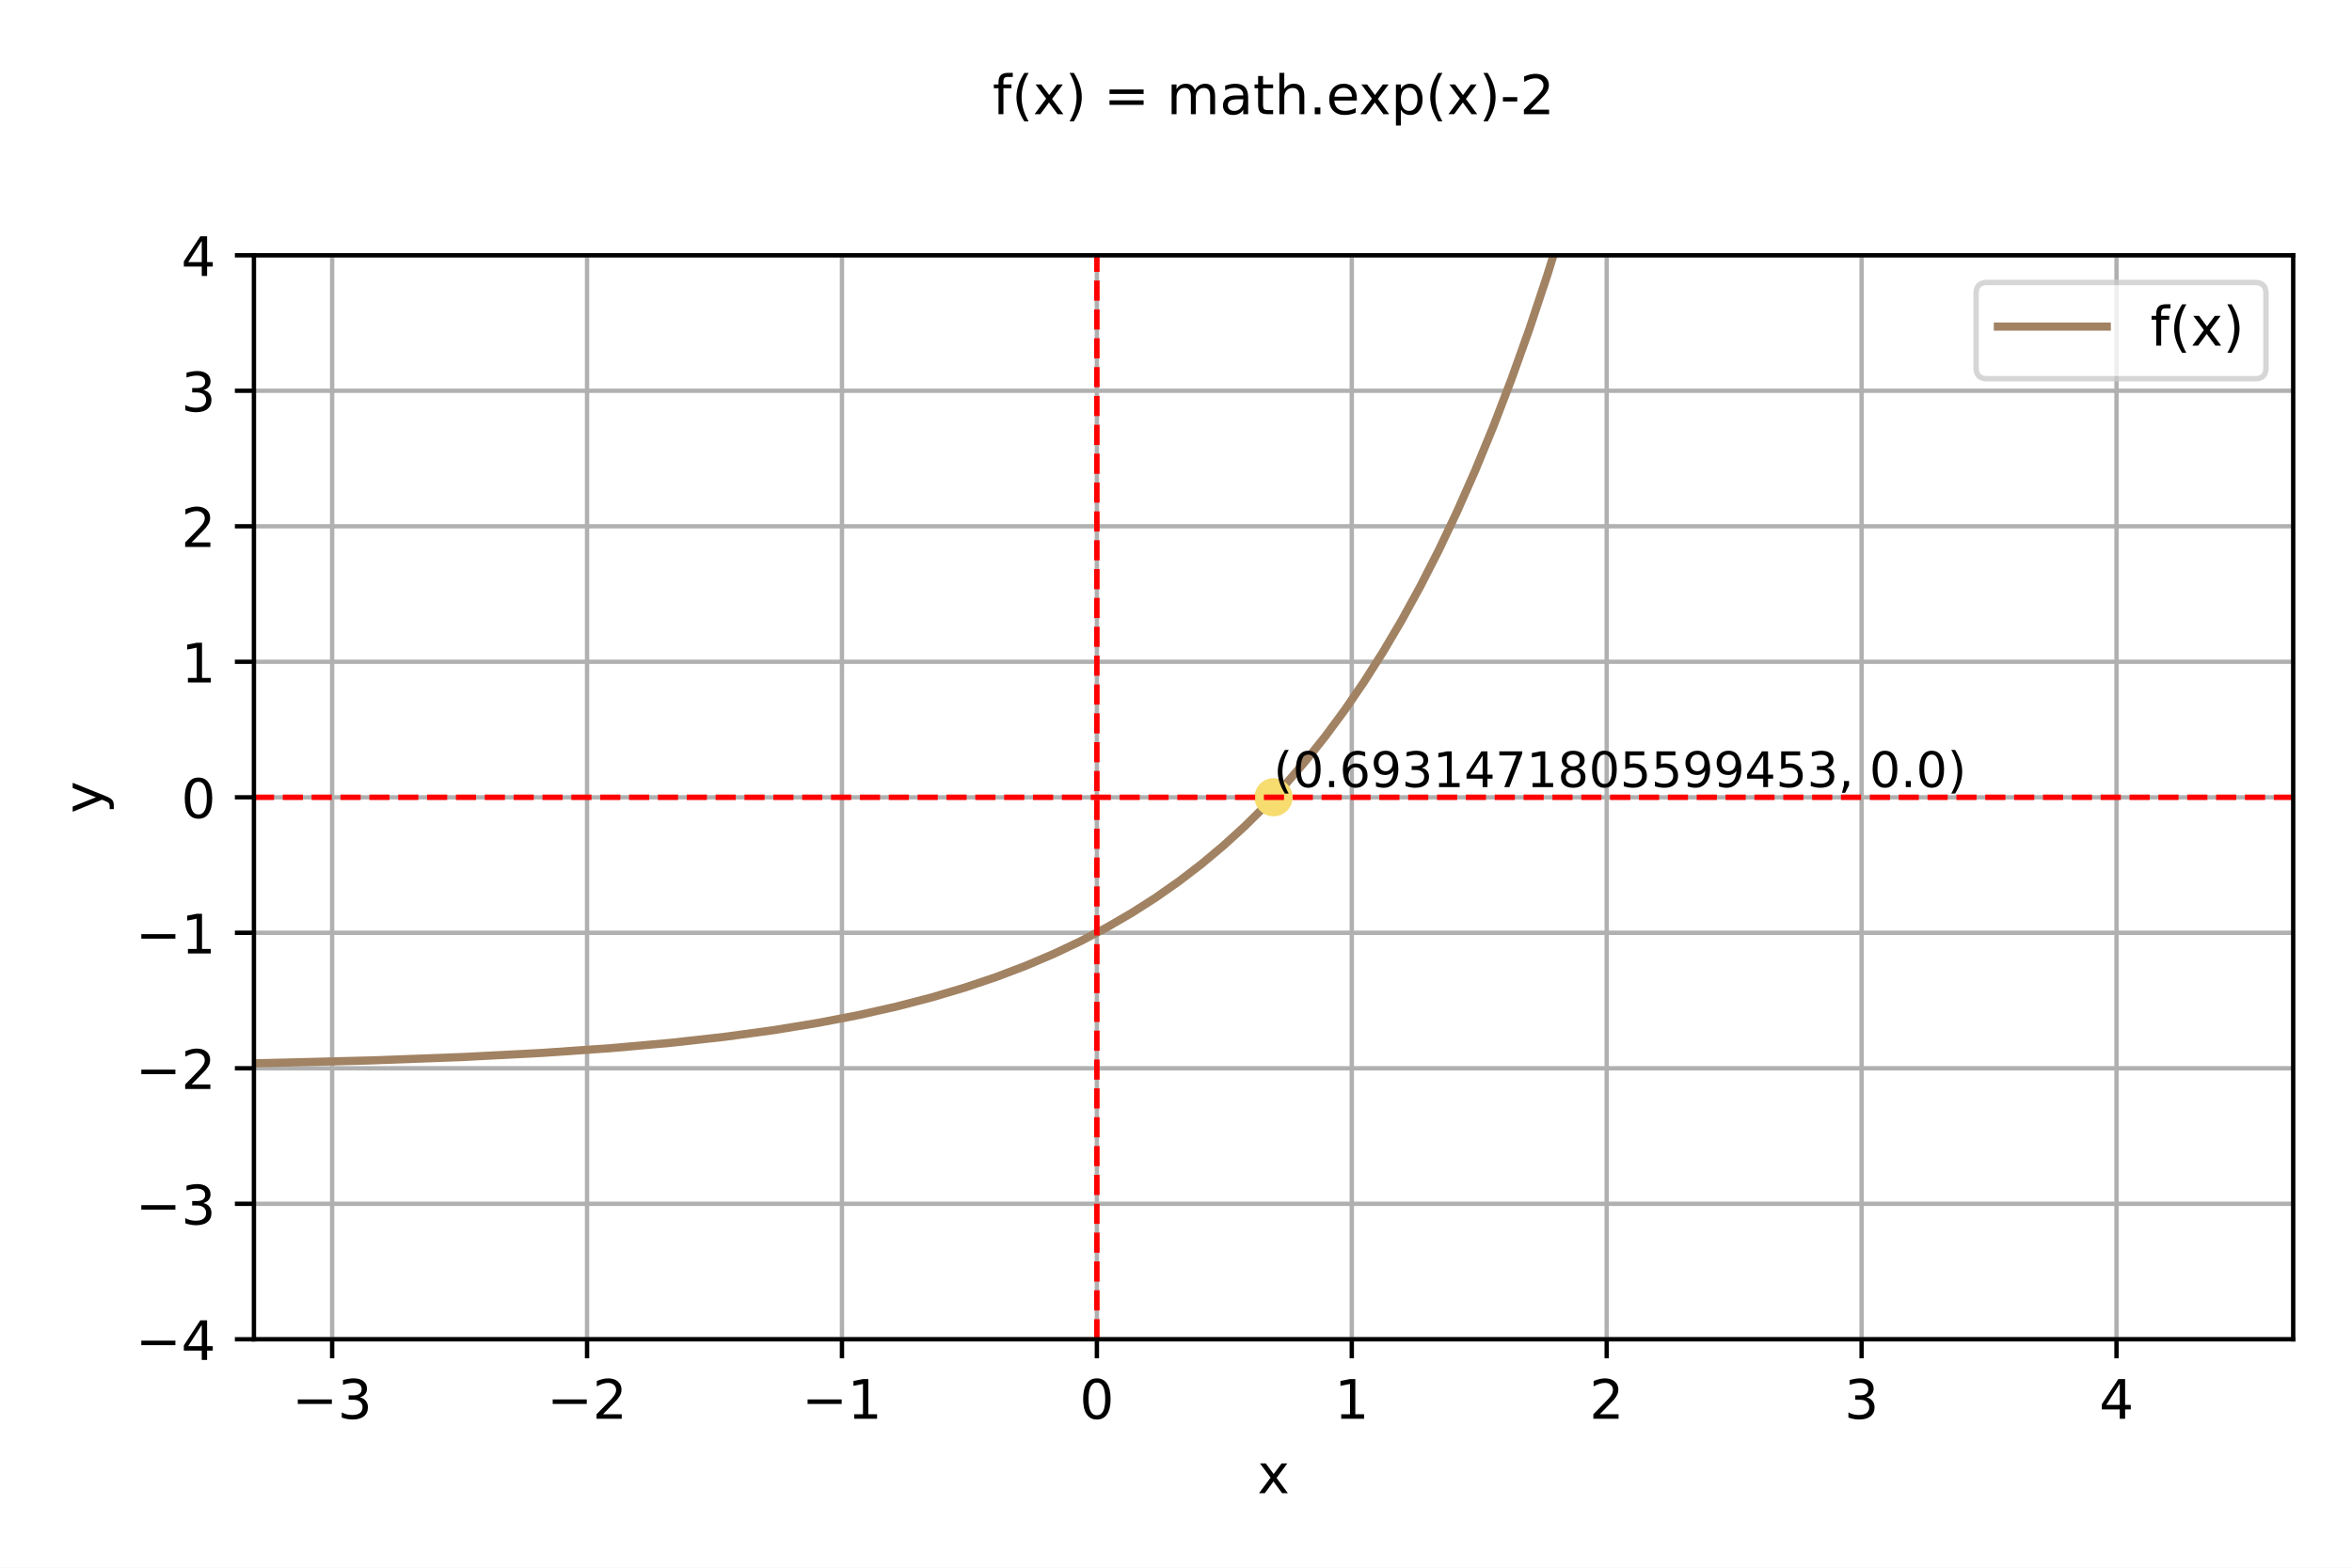
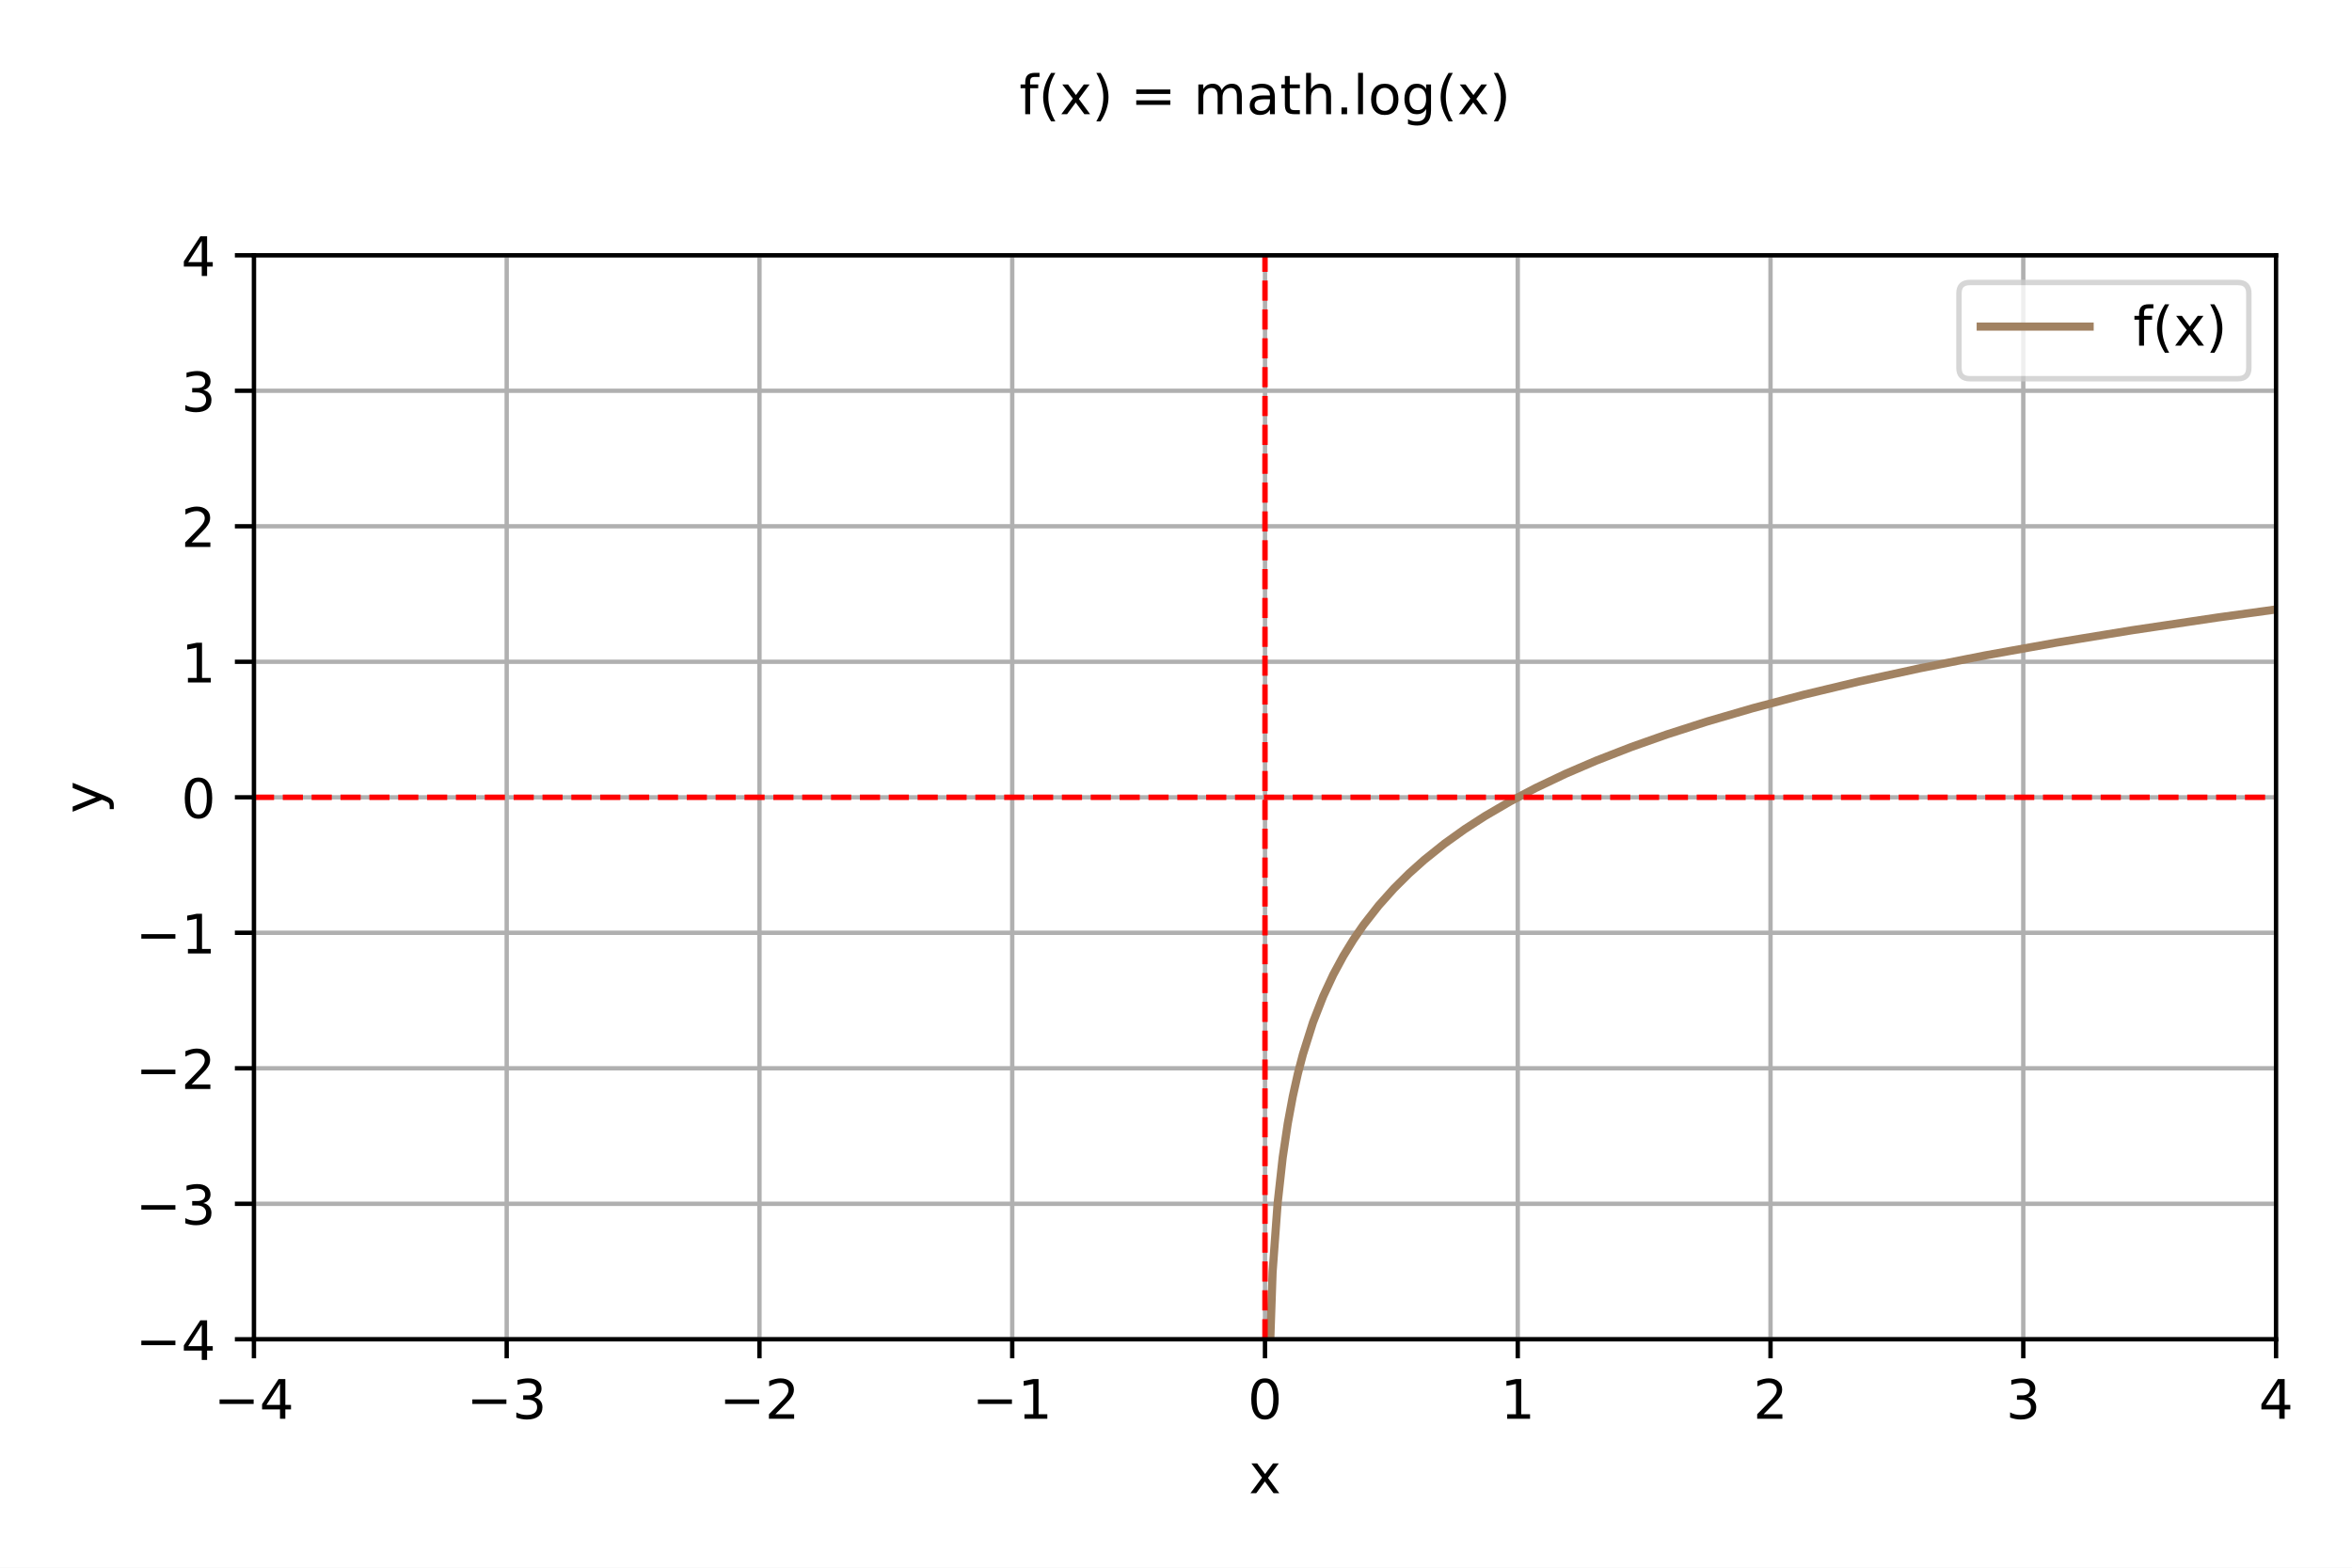
<svg xmlns="http://www.w3.org/2000/svg" xmlns:xlink="http://www.w3.org/1999/xlink" width="432pt" height="288pt" viewBox="0 0 432 288" version="1.1">
  <defs>
    <style type="text/css">*{stroke-linejoin: round; stroke-linecap: butt}</style>
  </defs>
  <g id="figure_1">
    <g id="patch_1">
      <path d="M 0 288  L 432 288  L 432 0  L 0 0  z " style="fill: #ffffff" />
    </g>
    <g id="axes_1">
      <g id="patch_2">
-         <path d="M 46.64 246.04  L 421.2 246.04  L 421.2 46.896  L 46.64 46.896  z " style="fill: #ffffff" />
+         <path d="M 46.64 246.04  L 418.05 246.04  L 418.05 46.896  L 46.64 46.896  z " style="fill: #ffffff" />
      </g>
      <g id="matplotlib.axis_1">
        <g id="xtick_1">
          <g id="line2d_1">
-             <path d="M 61.007 246.04  L 61.007 46.896  " clip-path="url(#pe8a363b282)" style="fill: none; stroke: #b0b0b0; stroke-width: 0.8; stroke-linecap: square" />
+             <path d="M 46.64 246.04  L 46.64 46.896  " clip-path="url(#p30d26b1611)" style="fill: none; stroke: #b0b0b0; stroke-width: 0.8; stroke-linecap: square" />
          </g>
          <g id="line2d_2">
            <defs>
-               <path id="m5d5ca57ea6" d="M 0 0  L 0 3.5  " style="stroke: #000000; stroke-width: 0.8" />
+               <path id="m9133a69bb2" d="M 0 0  L 0 3.5  " style="stroke: #000000; stroke-width: 0.8" />
            </defs>
            <g>
-               <use xlink:href="#m5d5ca57ea6" x="61.007" y="246.04" style="stroke: #000000; stroke-width: 0.8" />
+               <use xlink:href="#m9133a69bb2" x="46.64" y="246.04" style="stroke: #000000; stroke-width: 0.8" />
            </g>
          </g>
          <g id="text_1">
-             <g transform="translate(53.63576 260.6384) scale(0.1 -0.1)">
+             <g transform="translate(39.26891 260.6384) scale(0.1 -0.1)">
              <defs>
                <path id="DejaVuSans-2212" d="M 678 2272  L 4684 2272  L 4684 1741  L 678 1741  L 678 2272  z " transform="scale(0.015625)" />
+                 <path id="DejaVuSans-34" d="M 2419 4116  L 825 1625  L 2419 1625  L 2419 4116  z M 2253 4666  L 3047 4666  L 3047 1625  L 3713 1625  L 3713 1100  L 3047 1100  L 3047 0  L 2419 0  L 2419 1100  L 313 1100  L 313 1709  L 2253 4666  z " transform="scale(0.015625)" />
+               </defs>
+               <use xlink:href="#DejaVuSans-2212" />
+               <use xlink:href="#DejaVuSans-34" x="83.789" />
+             </g>
+           </g>
+         </g>
+         <g id="xtick_2">
+           <g id="line2d_3">
+             <path d="M 93.066 246.04  L 93.066 46.896  " clip-path="url(#p30d26b1611)" style="fill: none; stroke: #b0b0b0; stroke-width: 0.8; stroke-linecap: square" />
+           </g>
+           <g id="line2d_4">
+             <g>
+               <use xlink:href="#m9133a69bb2" x="93.066" y="246.04" style="stroke: #000000; stroke-width: 0.8" />
+             </g>
+           </g>
+           <g id="text_2">
+             <g transform="translate(85.69516 260.6384) scale(0.1 -0.1)">
+               <defs>
                <path id="DejaVuSans-33" d="M 2597 2516  Q 3050 2419 3304 2112  Q 3559 1806 3559 1356  Q 3559 666 3084 287  Q 2609 -91 1734 -91  Q 1441 -91 1130 -33  Q 819 25 488 141  L 488 750  Q 750 597 1062 519  Q 1375 441 1716 441  Q 2309 441 2620 675  Q 2931 909 2931 1356  Q 2931 1769 2642 2001  Q 2353 2234 1838 2234  L 1294 2234  L 1294 2753  L 1863 2753  Q 2328 2753 2575 2939  Q 2822 3125 2822 3475  Q 2822 3834 2567 4026  Q 2313 4219 1838 4219  Q 1578 4219 1281 4162  Q 984 4106 628 3988  L 628 4550  Q 988 4650 1302 4700  Q 1616 4750 1894 4750  Q 2613 4750 3031 4423  Q 3450 4097 3450 3541  Q 3450 3153 3228 2886  Q 3006 2619 2597 2516  z " transform="scale(0.015625)" />
              </defs>
              <use xlink:href="#DejaVuSans-2212" />
              <use xlink:href="#DejaVuSans-33" x="83.789" />
            </g>
          </g>
        </g>
-         <g id="xtick_2">
-           <g id="line2d_3">
-             <path d="M 107.827 246.04  L 107.827 46.896  " clip-path="url(#pe8a363b282)" style="fill: none; stroke: #b0b0b0; stroke-width: 0.8; stroke-linecap: square" />
-           </g>
-           <g id="line2d_4">
-             <g>
-               <use xlink:href="#m5d5ca57ea6" x="107.827" y="246.04" style="stroke: #000000; stroke-width: 0.8" />
-             </g>
-           </g>
-           <g id="text_2">
-             <g transform="translate(100.4558 260.6384) scale(0.1 -0.1)">
+         <g id="xtick_3">
+           <g id="line2d_5">
+             <path d="M 139.493 246.04  L 139.493 46.896  " clip-path="url(#p30d26b1611)" style="fill: none; stroke: #b0b0b0; stroke-width: 0.8; stroke-linecap: square" />
+           </g>
+           <g id="line2d_6">
+             <g>
+               <use xlink:href="#m9133a69bb2" x="139.493" y="246.04" style="stroke: #000000; stroke-width: 0.8" />
+             </g>
+           </g>
+           <g id="text_3">
+             <g transform="translate(132.1214 260.6384) scale(0.1 -0.1)">
              <defs>
                <path id="DejaVuSans-32" d="M 1228 531  L 3431 531  L 3431 0  L 469 0  L 469 531  Q 828 903 1448 1529  Q 2069 2156 2228 2338  Q 2531 2678 2651 2914  Q 2772 3150 2772 3378  Q 2772 3750 2511 3984  Q 2250 4219 1831 4219  Q 1534 4219 1204 4116  Q 875 4013 500 3803  L 500 4441  Q 881 4594 1212 4672  Q 1544 4750 1819 4750  Q 2544 4750 2975 4387  Q 3406 4025 3406 3419  Q 3406 3131 3298 2873  Q 3191 2616 2906 2266  Q 2828 2175 2409 1742  Q 1991 1309 1228 531  z " transform="scale(0.015625)" />
              </defs>
              <use xlink:href="#DejaVuSans-2212" />
              <use xlink:href="#DejaVuSans-32" x="83.789" />
            </g>
          </g>
        </g>
-         <g id="xtick_3">
-           <g id="line2d_5">
-             <path d="M 154.647 246.04  L 154.647 46.896  " clip-path="url(#pe8a363b282)" style="fill: none; stroke: #b0b0b0; stroke-width: 0.8; stroke-linecap: square" />
-           </g>
-           <g id="line2d_6">
-             <g>
-               <use xlink:href="#m5d5ca57ea6" x="154.647" y="246.04" style="stroke: #000000; stroke-width: 0.8" />
-             </g>
-           </g>
-           <g id="text_3">
-             <g transform="translate(147.2758 260.6384) scale(0.1 -0.1)">
+         <g id="xtick_4">
+           <g id="line2d_7">
+             <path d="M 185.919 246.04  L 185.919 46.896  " clip-path="url(#p30d26b1611)" style="fill: none; stroke: #b0b0b0; stroke-width: 0.8; stroke-linecap: square" />
+           </g>
+           <g id="line2d_8">
+             <g>
+               <use xlink:href="#m9133a69bb2" x="185.919" y="246.04" style="stroke: #000000; stroke-width: 0.8" />
+             </g>
+           </g>
+           <g id="text_4">
+             <g transform="translate(178.5477 260.6384) scale(0.1 -0.1)">
              <defs>
                <path id="DejaVuSans-31" d="M 794 531  L 1825 531  L 1825 4091  L 703 3866  L 703 4441  L 1819 4666  L 2450 4666  L 2450 531  L 3481 531  L 3481 0  L 794 0  L 794 531  z " transform="scale(0.015625)" />
              </defs>
              <use xlink:href="#DejaVuSans-2212" />
              <use xlink:href="#DejaVuSans-31" x="83.789" />
            </g>
          </g>
        </g>
-         <g id="xtick_4">
-           <g id="line2d_7">
-             <path d="M 201.467 246.04  L 201.467 46.896  " clip-path="url(#pe8a363b282)" style="fill: none; stroke: #b0b0b0; stroke-width: 0.8; stroke-linecap: square" />
-           </g>
-           <g id="line2d_8">
-             <g>
-               <use xlink:href="#m5d5ca57ea6" x="201.467" y="246.04" style="stroke: #000000; stroke-width: 0.8" />
-             </g>
-           </g>
-           <g id="text_4">
-             <g transform="translate(198.2856 260.6384) scale(0.1 -0.1)">
+         <g id="xtick_5">
+           <g id="line2d_9">
+             <path d="M 232.345 246.04  L 232.345 46.896  " clip-path="url(#p30d26b1611)" style="fill: none; stroke: #b0b0b0; stroke-width: 0.8; stroke-linecap: square" />
+           </g>
+           <g id="line2d_10">
+             <g>
+               <use xlink:href="#m9133a69bb2" x="232.345" y="246.04" style="stroke: #000000; stroke-width: 0.8" />
+             </g>
+           </g>
+           <g id="text_5">
+             <g transform="translate(229.1637 260.6384) scale(0.1 -0.1)">
              <defs>
                <path id="DejaVuSans-30" d="M 2034 4250  Q 1547 4250 1301 3770  Q 1056 3291 1056 2328  Q 1056 1369 1301 889  Q 1547 409 2034 409  Q 2525 409 2770 889  Q 3016 1369 3016 2328  Q 3016 3291 2770 3770  Q 2525 4250 2034 4250  z M 2034 4750  Q 2819 4750 3233 4129  Q 3647 3509 3647 2328  Q 3647 1150 3233 529  Q 2819 -91 2034 -91  Q 1250 -91 836 529  Q 422 1150 422 2328  Q 422 3509 836 4129  Q 1250 4750 2034 4750  z " transform="scale(0.015625)" />
              </defs>
              <use xlink:href="#DejaVuSans-30" />
            </g>
          </g>
        </g>
-         <g id="xtick_5">
-           <g id="line2d_9">
-             <path d="M 248.287 246.04  L 248.287 46.896  " clip-path="url(#pe8a363b282)" style="fill: none; stroke: #b0b0b0; stroke-width: 0.8; stroke-linecap: square" />
-           </g>
-           <g id="line2d_10">
-             <g>
-               <use xlink:href="#m5d5ca57ea6" x="248.287" y="246.04" style="stroke: #000000; stroke-width: 0.8" />
-             </g>
-           </g>
-           <g id="text_5">
-             <g transform="translate(245.1056 260.6384) scale(0.1 -0.1)">
-               <use xlink:href="#DejaVuSans-31" />
-             </g>
-           </g>
-         </g>
        <g id="xtick_6">
          <g id="line2d_11">
-             <path d="M 295.107 246.04  L 295.107 46.896  " clip-path="url(#pe8a363b282)" style="fill: none; stroke: #b0b0b0; stroke-width: 0.8; stroke-linecap: square" />
+             <path d="M 278.771 246.04  L 278.771 46.896  " clip-path="url(#p30d26b1611)" style="fill: none; stroke: #b0b0b0; stroke-width: 0.8; stroke-linecap: square" />
          </g>
          <g id="line2d_12">
            <g>
-               <use xlink:href="#m5d5ca57ea6" x="295.107" y="246.04" style="stroke: #000000; stroke-width: 0.8" />
+               <use xlink:href="#m9133a69bb2" x="278.771" y="246.04" style="stroke: #000000; stroke-width: 0.8" />
            </g>
          </g>
          <g id="text_6">
-             <g transform="translate(291.9256 260.6384) scale(0.1 -0.1)">
-               <use xlink:href="#DejaVuSans-32" />
+             <g transform="translate(275.59 260.6384) scale(0.1 -0.1)">
+               <use xlink:href="#DejaVuSans-31" />
            </g>
          </g>
        </g>
        <g id="xtick_7">
          <g id="line2d_13">
-             <path d="M 341.927 246.04  L 341.927 46.896  " clip-path="url(#pe8a363b282)" style="fill: none; stroke: #b0b0b0; stroke-width: 0.8; stroke-linecap: square" />
+             <path d="M 325.197 246.04  L 325.197 46.896  " clip-path="url(#p30d26b1611)" style="fill: none; stroke: #b0b0b0; stroke-width: 0.8; stroke-linecap: square" />
          </g>
          <g id="line2d_14">
            <g>
-               <use xlink:href="#m5d5ca57ea6" x="341.927" y="246.04" style="stroke: #000000; stroke-width: 0.8" />
+               <use xlink:href="#m9133a69bb2" x="325.197" y="246.04" style="stroke: #000000; stroke-width: 0.8" />
            </g>
          </g>
          <g id="text_7">
-             <g transform="translate(338.7456 260.6384) scale(0.1 -0.1)">
-               <use xlink:href="#DejaVuSans-33" />
+             <g transform="translate(322.0163 260.6384) scale(0.1 -0.1)">
+               <use xlink:href="#DejaVuSans-32" />
            </g>
          </g>
        </g>
        <g id="xtick_8">
          <g id="line2d_15">
-             <path d="M 388.747 246.04  L 388.747 46.896  " clip-path="url(#pe8a363b282)" style="fill: none; stroke: #b0b0b0; stroke-width: 0.8; stroke-linecap: square" />
+             <path d="M 371.624 246.04  L 371.624 46.896  " clip-path="url(#p30d26b1611)" style="fill: none; stroke: #b0b0b0; stroke-width: 0.8; stroke-linecap: square" />
          </g>
          <g id="line2d_16">
            <g>
-               <use xlink:href="#m5d5ca57ea6" x="388.747" y="246.04" style="stroke: #000000; stroke-width: 0.8" />
+               <use xlink:href="#m9133a69bb2" x="371.624" y="246.04" style="stroke: #000000; stroke-width: 0.8" />
            </g>
          </g>
          <g id="text_8">
-             <g transform="translate(385.5656 260.6384) scale(0.1 -0.1)">
-               <defs>
-                 <path id="DejaVuSans-34" d="M 2419 4116  L 825 1625  L 2419 1625  L 2419 4116  z M 2253 4666  L 3047 4666  L 3047 1625  L 3713 1625  L 3713 1100  L 3047 1100  L 3047 0  L 2419 0  L 2419 1100  L 313 1100  L 313 1709  L 2253 4666  z " transform="scale(0.015625)" />
-               </defs>
+             <g transform="translate(368.4425 260.6384) scale(0.1 -0.1)">
+               <use xlink:href="#DejaVuSans-33" />
+             </g>
+           </g>
+         </g>
+         <g id="xtick_9">
+           <g id="line2d_17">
+             <path d="M 418.05 246.04  L 418.05 46.896  " clip-path="url(#p30d26b1611)" style="fill: none; stroke: #b0b0b0; stroke-width: 0.8; stroke-linecap: square" />
+           </g>
+           <g id="line2d_18">
+             <g>
+               <use xlink:href="#m9133a69bb2" x="418.05" y="246.04" style="stroke: #000000; stroke-width: 0.8" />
+             </g>
+           </g>
+           <g id="text_9">
+             <g transform="translate(414.8687 260.6384) scale(0.1 -0.1)">
              <use xlink:href="#DejaVuSans-34" />
            </g>
          </g>
        </g>
-         <g id="text_9">
-           <g transform="translate(230.9606 274.3166) scale(0.1 -0.1)">
+         <g id="text_10">
+           <g transform="translate(229.3856 274.3166) scale(0.1 -0.1)">
            <defs>
              <path id="DejaVuSans-78" d="M 3513 3500  L 2247 1797  L 3578 0  L 2900 0  L 1881 1375  L 863 0  L 184 0  L 1544 1831  L 300 3500  L 978 3500  L 1906 2253  L 2834 3500  L 3513 3500  z " transform="scale(0.015625)" />
            </defs>
            <use xlink:href="#DejaVuSans-78" />
          </g>
        </g>
      </g>
      <g id="matplotlib.axis_2">
        <g id="ytick_1">
-           <g id="line2d_17">
-             <path d="M 46.64 246.04  L 421.2 246.04  " clip-path="url(#pe8a363b282)" style="fill: none; stroke: #b0b0b0; stroke-width: 0.8; stroke-linecap: square" />
-           </g>
-           <g id="line2d_18">
+           <g id="line2d_19">
+             <path d="M 46.64 246.04  L 418.05 246.04  " clip-path="url(#p30d26b1611)" style="fill: none; stroke: #b0b0b0; stroke-width: 0.8; stroke-linecap: square" />
+           </g>
+           <g id="line2d_20">
            <defs>
-               <path id="md970434431" d="M 0 0  L -3.5 0  " style="stroke: #000000; stroke-width: 0.8" />
+               <path id="m9723962bc3" d="M 0 0  L -3.5 0  " style="stroke: #000000; stroke-width: 0.8" />
            </defs>
            <g>
-               <use xlink:href="#md970434431" x="46.64" y="246.04" style="stroke: #000000; stroke-width: 0.8" />
-             </g>
-           </g>
-           <g id="text_10">
+               <use xlink:href="#m9723962bc3" x="46.64" y="246.04" style="stroke: #000000; stroke-width: 0.8" />
+             </g>
+           </g>
+           <g id="text_11">
            <g transform="translate(24.89781 249.8392) scale(0.1 -0.1)">
              <use xlink:href="#DejaVuSans-2212" />
              <use xlink:href="#DejaVuSans-34" x="83.789" />
            </g>
          </g>
        </g>
        <g id="ytick_2">
-           <g id="line2d_19">
-             <path d="M 46.64 221.147  L 421.2 221.147  " clip-path="url(#pe8a363b282)" style="fill: none; stroke: #b0b0b0; stroke-width: 0.8; stroke-linecap: square" />
-           </g>
-           <g id="line2d_20">
-             <g>
-               <use xlink:href="#md970434431" x="46.64" y="221.147" style="stroke: #000000; stroke-width: 0.8" />
-             </g>
-           </g>
-           <g id="text_11">
+           <g id="line2d_21">
+             <path d="M 46.64 221.147  L 418.05 221.147  " clip-path="url(#p30d26b1611)" style="fill: none; stroke: #b0b0b0; stroke-width: 0.8; stroke-linecap: square" />
+           </g>
+           <g id="line2d_22">
+             <g>
+               <use xlink:href="#m9723962bc3" x="46.64" y="221.147" style="stroke: #000000; stroke-width: 0.8" />
+             </g>
+           </g>
+           <g id="text_12">
            <g transform="translate(24.89781 224.9462) scale(0.1 -0.1)">
              <use xlink:href="#DejaVuSans-2212" />
              <use xlink:href="#DejaVuSans-33" x="83.789" />
            </g>
          </g>
        </g>
        <g id="ytick_3">
-           <g id="line2d_21">
-             <path d="M 46.64 196.254  L 421.2 196.254  " clip-path="url(#pe8a363b282)" style="fill: none; stroke: #b0b0b0; stroke-width: 0.8; stroke-linecap: square" />
-           </g>
-           <g id="line2d_22">
-             <g>
-               <use xlink:href="#md970434431" x="46.64" y="196.254" style="stroke: #000000; stroke-width: 0.8" />
-             </g>
-           </g>
-           <g id="text_12">
+           <g id="line2d_23">
+             <path d="M 46.64 196.254  L 418.05 196.254  " clip-path="url(#p30d26b1611)" style="fill: none; stroke: #b0b0b0; stroke-width: 0.8; stroke-linecap: square" />
+           </g>
+           <g id="line2d_24">
+             <g>
+               <use xlink:href="#m9723962bc3" x="46.64" y="196.254" style="stroke: #000000; stroke-width: 0.8" />
+             </g>
+           </g>
+           <g id="text_13">
            <g transform="translate(24.89781 200.0532) scale(0.1 -0.1)">
              <use xlink:href="#DejaVuSans-2212" />
              <use xlink:href="#DejaVuSans-32" x="83.789" />
            </g>
          </g>
        </g>
        <g id="ytick_4">
-           <g id="line2d_23">
-             <path d="M 46.64 171.361  L 421.2 171.361  " clip-path="url(#pe8a363b282)" style="fill: none; stroke: #b0b0b0; stroke-width: 0.8; stroke-linecap: square" />
-           </g>
-           <g id="line2d_24">
-             <g>
-               <use xlink:href="#md970434431" x="46.64" y="171.361" style="stroke: #000000; stroke-width: 0.8" />
-             </g>
-           </g>
-           <g id="text_13">
+           <g id="line2d_25">
+             <path d="M 46.64 171.361  L 418.05 171.361  " clip-path="url(#p30d26b1611)" style="fill: none; stroke: #b0b0b0; stroke-width: 0.8; stroke-linecap: square" />
+           </g>
+           <g id="line2d_26">
+             <g>
+               <use xlink:href="#m9723962bc3" x="46.64" y="171.361" style="stroke: #000000; stroke-width: 0.8" />
+             </g>
+           </g>
+           <g id="text_14">
            <g transform="translate(24.89781 175.1602) scale(0.1 -0.1)">
              <use xlink:href="#DejaVuSans-2212" />
              <use xlink:href="#DejaVuSans-31" x="83.789" />
            </g>
          </g>
        </g>
        <g id="ytick_5">
-           <g id="line2d_25">
-             <path d="M 46.64 146.468  L 421.2 146.468  " clip-path="url(#pe8a363b282)" style="fill: none; stroke: #b0b0b0; stroke-width: 0.8; stroke-linecap: square" />
-           </g>
-           <g id="line2d_26">
-             <g>
-               <use xlink:href="#md970434431" x="46.64" y="146.468" style="stroke: #000000; stroke-width: 0.8" />
-             </g>
-           </g>
-           <g id="text_14">
+           <g id="line2d_27">
+             <path d="M 46.64 146.468  L 418.05 146.468  " clip-path="url(#p30d26b1611)" style="fill: none; stroke: #b0b0b0; stroke-width: 0.8; stroke-linecap: square" />
+           </g>
+           <g id="line2d_28">
+             <g>
+               <use xlink:href="#m9723962bc3" x="46.64" y="146.468" style="stroke: #000000; stroke-width: 0.8" />
+             </g>
+           </g>
+           <g id="text_15">
            <g transform="translate(33.2775 150.2672) scale(0.1 -0.1)">
              <use xlink:href="#DejaVuSans-30" />
            </g>
          </g>
        </g>
        <g id="ytick_6">
-           <g id="line2d_27">
-             <path d="M 46.64 121.575  L 421.2 121.575  " clip-path="url(#pe8a363b282)" style="fill: none; stroke: #b0b0b0; stroke-width: 0.8; stroke-linecap: square" />
-           </g>
-           <g id="line2d_28">
-             <g>
-               <use xlink:href="#md970434431" x="46.64" y="121.575" style="stroke: #000000; stroke-width: 0.8" />
-             </g>
-           </g>
-           <g id="text_15">
+           <g id="line2d_29">
+             <path d="M 46.64 121.575  L 418.05 121.575  " clip-path="url(#p30d26b1611)" style="fill: none; stroke: #b0b0b0; stroke-width: 0.8; stroke-linecap: square" />
+           </g>
+           <g id="line2d_30">
+             <g>
+               <use xlink:href="#m9723962bc3" x="46.64" y="121.575" style="stroke: #000000; stroke-width: 0.8" />
+             </g>
+           </g>
+           <g id="text_16">
            <g transform="translate(33.2775 125.3742) scale(0.1 -0.1)">
              <use xlink:href="#DejaVuSans-31" />
            </g>
          </g>
        </g>
        <g id="ytick_7">
-           <g id="line2d_29">
-             <path d="M 46.64 96.682  L 421.2 96.682  " clip-path="url(#pe8a363b282)" style="fill: none; stroke: #b0b0b0; stroke-width: 0.8; stroke-linecap: square" />
-           </g>
-           <g id="line2d_30">
-             <g>
-               <use xlink:href="#md970434431" x="46.64" y="96.682" style="stroke: #000000; stroke-width: 0.8" />
-             </g>
-           </g>
-           <g id="text_16">
+           <g id="line2d_31">
+             <path d="M 46.64 96.682  L 418.05 96.682  " clip-path="url(#p30d26b1611)" style="fill: none; stroke: #b0b0b0; stroke-width: 0.8; stroke-linecap: square" />
+           </g>
+           <g id="line2d_32">
+             <g>
+               <use xlink:href="#m9723962bc3" x="46.64" y="96.682" style="stroke: #000000; stroke-width: 0.8" />
+             </g>
+           </g>
+           <g id="text_17">
            <g transform="translate(33.2775 100.4812) scale(0.1 -0.1)">
              <use xlink:href="#DejaVuSans-32" />
            </g>
          </g>
        </g>
        <g id="ytick_8">
-           <g id="line2d_31">
-             <path d="M 46.64 71.789  L 421.2 71.789  " clip-path="url(#pe8a363b282)" style="fill: none; stroke: #b0b0b0; stroke-width: 0.8; stroke-linecap: square" />
-           </g>
-           <g id="line2d_32">
-             <g>
-               <use xlink:href="#md970434431" x="46.64" y="71.789" style="stroke: #000000; stroke-width: 0.8" />
-             </g>
-           </g>
-           <g id="text_17">
+           <g id="line2d_33">
+             <path d="M 46.64 71.789  L 418.05 71.789  " clip-path="url(#p30d26b1611)" style="fill: none; stroke: #b0b0b0; stroke-width: 0.8; stroke-linecap: square" />
+           </g>
+           <g id="line2d_34">
+             <g>
+               <use xlink:href="#m9723962bc3" x="46.64" y="71.789" style="stroke: #000000; stroke-width: 0.8" />
+             </g>
+           </g>
+           <g id="text_18">
            <g transform="translate(33.2775 75.58822) scale(0.1 -0.1)">
              <use xlink:href="#DejaVuSans-33" />
            </g>
          </g>
        </g>
        <g id="ytick_9">
-           <g id="line2d_33">
-             <path d="M 46.64 46.896  L 421.2 46.896  " clip-path="url(#pe8a363b282)" style="fill: none; stroke: #b0b0b0; stroke-width: 0.8; stroke-linecap: square" />
-           </g>
-           <g id="line2d_34">
-             <g>
-               <use xlink:href="#md970434431" x="46.64" y="46.896" style="stroke: #000000; stroke-width: 0.8" />
-             </g>
-           </g>
-           <g id="text_18">
+           <g id="line2d_35">
+             <path d="M 46.64 46.896  L 418.05 46.896  " clip-path="url(#p30d26b1611)" style="fill: none; stroke: #b0b0b0; stroke-width: 0.8; stroke-linecap: square" />
+           </g>
+           <g id="line2d_36">
+             <g>
+               <use xlink:href="#m9723962bc3" x="46.64" y="46.896" style="stroke: #000000; stroke-width: 0.8" />
+             </g>
+           </g>
+           <g id="text_19">
            <g transform="translate(33.2775 50.69522) scale(0.1 -0.1)">
              <use xlink:href="#DejaVuSans-34" />
            </g>
          </g>
        </g>
-         <g id="text_19">
+         <g id="text_20">
          <g transform="translate(18.81812 149.4274) rotate(-90) scale(0.1 -0.1)">
            <defs>
              <path id="DejaVuSans-79" d="M 2059 -325  Q 1816 -950 1584 -1140  Q 1353 -1331 966 -1331  L 506 -1331  L 506 -850  L 844 -850  Q 1081 -850 1212 -737  Q 1344 -625 1503 -206  L 1606 56  L 191 3500  L 800 3500  L 1894 763  L 2988 3500  L 3597 3500  L 2059 -325  z " transform="scale(0.015625)" />
            </defs>
            <use xlink:href="#DejaVuSans-79" />
          </g>
        </g>
      </g>
-       <g id="line2d_35">
-         <path d="M 46.64 195.342  L 67.992 194.815  L 85.261 194.173  L 99.795 193.416  L 112.307 192.547  L 123.32 191.564  L 133.172 190.465  L 142.087 189.251  L 150.216 187.923  L 157.708 186.478  L 164.676 184.909  L 171.156 183.225  L 177.262 181.41  L 182.993 179.477  L 188.425 177.413  L 193.595 175.214  L 198.539 172.87  L 203.297 170.369  L 207.867 167.715  L 212.25 164.914  L 216.52 161.921  L 220.641 158.763  L 224.649 155.412  L 228.582 151.833  L 232.403 148.055  L 236.149 144.041  L 239.82 139.782  L 243.454 135.225  L 247.012 130.405  L 250.533 125.262  L 254.017 119.778  L 257.463 113.936  L 260.872 107.72  L 264.244 101.109  L 267.615 94.006  L 270.949 86.459  L 274.283 78.356  L 277.579 69.756  L 280.876 60.529  L 284.172 50.628  L 287.431 40.13  L 290.69 28.876  L 293.949 16.81  L 297.208 3.875  L 298.38 -1  L 298.38 -1  " clip-path="url(#pe8a363b282)" style="fill: none; stroke: #a18262; stroke-width: 1.5; stroke-linecap: square" />
-       </g>
-       <g id="line2d_36">
-         <path d="M 233.92 146.468  " clip-path="url(#pe8a363b282)" style="fill: none; stroke: #f7dc6f; stroke-width: 1.5; stroke-linecap: square" />
-         <defs>
-           <path id="m1560c2fb9c" d="M 0 3  C 0.796 3 1.559 2.684 2.121 2.121  C 2.684 1.559 3 0.796 3 0  C 3 -0.796 2.684 -1.559 2.121 -2.121  C 1.559 -2.684 0.796 -3 0 -3  C -0.796 -3 -1.559 -2.684 -2.121 -2.121  C -2.684 -1.559 -3 -0.796 -3 0  C -3 0.796 -2.684 1.559 -2.121 2.121  C -1.559 2.684 -0.796 3 0 3  z " style="stroke: #f7dc6f" />
-         </defs>
-         <g clip-path="url(#pe8a363b282)">
-           <use xlink:href="#m1560c2fb9c" x="233.92" y="146.468" style="fill: #f7dc6f; stroke: #f7dc6f" />
-         </g>
-       </g>
      <g id="line2d_37">
-         <path d="M 46.64 146.468  L 421.2 146.468  " clip-path="url(#pe8a363b282)" style="fill: none; stroke-dasharray: 3.7,1.6; stroke-dashoffset: 0; stroke: #ff0000" />
+         <path d="M 232.809 261.102  L 233.738 233.754  L 234.667 221.038  L 235.595 212.662  L 236.524 206.407  L 237.452 201.411  L 238.381 197.253  L 239.31 193.691  L 241.167 187.806  L 243.024 183.05  L 244.881 179.059  L 246.739 175.62  L 248.596 172.599  L 250.453 169.905  L 253.239 166.343  L 256.025 163.227  L 258.811 160.458  L 261.596 157.967  L 265.311 154.991  L 269.025 152.333  L 272.74 149.932  L 277.383 147.224  L 282.026 144.781  L 287.598 142.135  L 293.169 139.744  L 299.67 137.216  L 306.17 134.922  L 313.599 132.535  L 321.957 130.098  L 331.243 127.643  L 341.458 125.197  L 352.601 122.776  L 364.673 120.395  L 377.674 118.062  L 391.603 115.783  L 407.389 113.431  L 418.533 111.894  L 418.533 111.894  " clip-path="url(#p30d26b1611)" style="fill: none; stroke: #a18262; stroke-width: 1.5; stroke-linecap: square" />
      </g>
      <g id="line2d_38">
-         <path d="M 201.467 246.04  L 201.467 46.896  " clip-path="url(#pe8a363b282)" style="fill: none; stroke-dasharray: 3.7,1.6; stroke-dashoffset: 0; stroke: #ff0000" />
+         <path d="M 46.64 146.468  L 418.05 146.468  " clip-path="url(#p30d26b1611)" style="fill: none; stroke-dasharray: 3.7,1.6; stroke-dashoffset: 0; stroke: #ff0000" />
+       </g>
+       <g id="line2d_39">
+         <path d="M 232.345 246.04  L 232.345 46.896  " clip-path="url(#p30d26b1611)" style="fill: none; stroke-dasharray: 3.7,1.6; stroke-dashoffset: 0; stroke: #ff0000" />
      </g>
      <g id="patch_3">
        <path d="M 46.64 246.04  L 46.64 46.896  " style="fill: none; stroke: #000000; stroke-width: 0.8; stroke-linejoin: miter; stroke-linecap: square" />
      </g>
      <g id="patch_4">
-         <path d="M 421.2 246.04  L 421.2 46.896  " style="fill: none; stroke: #000000; stroke-width: 0.8; stroke-linejoin: miter; stroke-linecap: square" />
+         <path d="M 418.05 246.04  L 418.05 46.896  " style="fill: none; stroke: #000000; stroke-width: 0.8; stroke-linejoin: miter; stroke-linecap: square" />
      </g>
      <g id="patch_5">
-         <path d="M 46.64 246.04  L 421.2 246.04  " style="fill: none; stroke: #000000; stroke-width: 0.8; stroke-linejoin: miter; stroke-linecap: square" />
+         <path d="M 46.64 246.04  L 418.05 246.04  " style="fill: none; stroke: #000000; stroke-width: 0.8; stroke-linejoin: miter; stroke-linecap: square" />
      </g>
      <g id="patch_6">
-         <path d="M 46.64 46.896  L 421.2 46.896  " style="fill: none; stroke: #000000; stroke-width: 0.8; stroke-linejoin: miter; stroke-linecap: square" />
-       </g>
-       <g id="text_20">
-         <g transform="translate(233.92 144.5963) scale(0.09 -0.09)">
-           <defs>
-             <path id="DejaVuSans-28" d="M 1984 4856  Q 1566 4138 1362 3434  Q 1159 2731 1159 2009  Q 1159 1288 1364 580  Q 1569 -128 1984 -844  L 1484 -844  Q 1016 -109 783 600  Q 550 1309 550 2009  Q 550 2706 781 3412  Q 1013 4119 1484 4856  L 1984 4856  z " transform="scale(0.015625)" />
-             <path id="DejaVuSans-2e" d="M 684 794  L 1344 794  L 1344 0  L 684 0  L 684 794  z " transform="scale(0.015625)" />
-             <path id="DejaVuSans-36" d="M 2113 2584  Q 1688 2584 1439 2293  Q 1191 2003 1191 1497  Q 1191 994 1439 701  Q 1688 409 2113 409  Q 2538 409 2786 701  Q 3034 994 3034 1497  Q 3034 2003 2786 2293  Q 2538 2584 2113 2584  z M 3366 4563  L 3366 3988  Q 3128 4100 2886 4159  Q 2644 4219 2406 4219  Q 1781 4219 1451 3797  Q 1122 3375 1075 2522  Q 1259 2794 1537 2939  Q 1816 3084 2150 3084  Q 2853 3084 3261 2657  Q 3669 2231 3669 1497  Q 3669 778 3244 343  Q 2819 -91 2113 -91  Q 1303 -91 875 529  Q 447 1150 447 2328  Q 447 3434 972 4092  Q 1497 4750 2381 4750  Q 2619 4750 2861 4703  Q 3103 4656 3366 4563  z " transform="scale(0.015625)" />
-             <path id="DejaVuSans-39" d="M 703 97  L 703 672  Q 941 559 1184 500  Q 1428 441 1663 441  Q 2288 441 2617 861  Q 2947 1281 2994 2138  Q 2813 1869 2534 1725  Q 2256 1581 1919 1581  Q 1219 1581 811 2004  Q 403 2428 403 3163  Q 403 3881 828 4315  Q 1253 4750 1959 4750  Q 2769 4750 3195 4129  Q 3622 3509 3622 2328  Q 3622 1225 3098 567  Q 2575 -91 1691 -91  Q 1453 -91 1209 -44  Q 966 3 703 97  z M 1959 2075  Q 2384 2075 2632 2365  Q 2881 2656 2881 3163  Q 2881 3666 2632 3958  Q 2384 4250 1959 4250  Q 1534 4250 1286 3958  Q 1038 3666 1038 3163  Q 1038 2656 1286 2365  Q 1534 2075 1959 2075  z " transform="scale(0.015625)" />
-             <path id="DejaVuSans-37" d="M 525 4666  L 3525 4666  L 3525 4397  L 1831 0  L 1172 0  L 2766 4134  L 525 4134  L 525 4666  z " transform="scale(0.015625)" />
-             <path id="DejaVuSans-38" d="M 2034 2216  Q 1584 2216 1326 1975  Q 1069 1734 1069 1313  Q 1069 891 1326 650  Q 1584 409 2034 409  Q 2484 409 2743 651  Q 3003 894 3003 1313  Q 3003 1734 2745 1975  Q 2488 2216 2034 2216  z M 1403 2484  Q 997 2584 770 2862  Q 544 3141 544 3541  Q 544 4100 942 4425  Q 1341 4750 2034 4750  Q 2731 4750 3128 4425  Q 3525 4100 3525 3541  Q 3525 3141 3298 2862  Q 3072 2584 2669 2484  Q 3125 2378 3379 2068  Q 3634 1759 3634 1313  Q 3634 634 3220 271  Q 2806 -91 2034 -91  Q 1263 -91 848 271  Q 434 634 434 1313  Q 434 1759 690 2068  Q 947 2378 1403 2484  z M 1172 3481  Q 1172 3119 1398 2916  Q 1625 2713 2034 2713  Q 2441 2713 2670 2916  Q 2900 3119 2900 3481  Q 2900 3844 2670 4047  Q 2441 4250 2034 4250  Q 1625 4250 1398 4047  Q 1172 3844 1172 3481  z " transform="scale(0.015625)" />
-             <path id="DejaVuSans-35" d="M 691 4666  L 3169 4666  L 3169 4134  L 1269 4134  L 1269 2991  Q 1406 3038 1543 3061  Q 1681 3084 1819 3084  Q 2600 3084 3056 2656  Q 3513 2228 3513 1497  Q 3513 744 3044 326  Q 2575 -91 1722 -91  Q 1428 -91 1123 -41  Q 819 9 494 109  L 494 744  Q 775 591 1075 516  Q 1375 441 1709 441  Q 2250 441 2565 725  Q 2881 1009 2881 1497  Q 2881 1984 2565 2268  Q 2250 2553 1709 2553  Q 1456 2553 1204 2497  Q 953 2441 691 2322  L 691 4666  z " transform="scale(0.015625)" />
-             <path id="DejaVuSans-2c" d="M 750 794  L 1409 794  L 1409 256  L 897 -744  L 494 -744  L 750 256  L 750 794  z " transform="scale(0.015625)" />
-             <path id="DejaVuSans-20" transform="scale(0.015625)" />
-             <path id="DejaVuSans-29" d="M 513 4856  L 1013 4856  Q 1481 4119 1714 3412  Q 1947 2706 1947 2009  Q 1947 1309 1714 600  Q 1481 -109 1013 -844  L 513 -844  Q 928 -128 1133 580  Q 1338 1288 1338 2009  Q 1338 2731 1133 3434  Q 928 4138 513 4856  z " transform="scale(0.015625)" />
-           </defs>
-           <use xlink:href="#DejaVuSans-28" />
-           <use xlink:href="#DejaVuSans-30" x="39.014" />
-           <use xlink:href="#DejaVuSans-2e" x="102.637" />
-           <use xlink:href="#DejaVuSans-36" x="134.424" />
-           <use xlink:href="#DejaVuSans-39" x="198.047" />
-           <use xlink:href="#DejaVuSans-33" x="261.67" />
-           <use xlink:href="#DejaVuSans-31" x="325.293" />
-           <use xlink:href="#DejaVuSans-34" x="388.916" />
-           <use xlink:href="#DejaVuSans-37" x="452.539" />
-           <use xlink:href="#DejaVuSans-31" x="516.162" />
-           <use xlink:href="#DejaVuSans-38" x="579.785" />
-           <use xlink:href="#DejaVuSans-30" x="643.408" />
-           <use xlink:href="#DejaVuSans-35" x="707.031" />
-           <use xlink:href="#DejaVuSans-35" x="770.654" />
-           <use xlink:href="#DejaVuSans-39" x="834.277" />
-           <use xlink:href="#DejaVuSans-39" x="897.9" />
-           <use xlink:href="#DejaVuSans-34" x="961.523" />
-           <use xlink:href="#DejaVuSans-35" x="1025.146" />
-           <use xlink:href="#DejaVuSans-33" x="1088.77" />
-           <use xlink:href="#DejaVuSans-2c" x="1152.393" />
-           <use xlink:href="#DejaVuSans-20" x="1184.18" />
-           <use xlink:href="#DejaVuSans-30" x="1215.967" />
-           <use xlink:href="#DejaVuSans-2e" x="1279.59" />
-           <use xlink:href="#DejaVuSans-30" x="1311.377" />
-           <use xlink:href="#DejaVuSans-29" x="1375" />
-         </g>
+         <path d="M 46.64 46.896  L 418.05 46.896  " style="fill: none; stroke: #000000; stroke-width: 0.8; stroke-linejoin: miter; stroke-linecap: square" />
      </g>
      <g id="text_21">
-         <g transform="translate(182.3098 20.9816) scale(0.1 -0.1)">
+         <g transform="translate(187.22 20.9816) scale(0.1 -0.1)">
          <defs>
            <path id="DejaVuSans-66" d="M 2375 4863  L 2375 4384  L 1825 4384  Q 1516 4384 1395 4259  Q 1275 4134 1275 3809  L 1275 3500  L 2222 3500  L 2222 3053  L 1275 3053  L 1275 0  L 697 0  L 697 3053  L 147 3053  L 147 3500  L 697 3500  L 697 3744  Q 697 4328 969 4595  Q 1241 4863 1831 4863  L 2375 4863  z " transform="scale(0.015625)" />
+             <path id="DejaVuSans-28" d="M 1984 4856  Q 1566 4138 1362 3434  Q 1159 2731 1159 2009  Q 1159 1288 1364 580  Q 1569 -128 1984 -844  L 1484 -844  Q 1016 -109 783 600  Q 550 1309 550 2009  Q 550 2706 781 3412  Q 1013 4119 1484 4856  L 1984 4856  z " transform="scale(0.015625)" />
+             <path id="DejaVuSans-29" d="M 513 4856  L 1013 4856  Q 1481 4119 1714 3412  Q 1947 2706 1947 2009  Q 1947 1309 1714 600  Q 1481 -109 1013 -844  L 513 -844  Q 928 -128 1133 580  Q 1338 1288 1338 2009  Q 1338 2731 1133 3434  Q 928 4138 513 4856  z " transform="scale(0.015625)" />
+             <path id="DejaVuSans-20" transform="scale(0.015625)" />
            <path id="DejaVuSans-3d" d="M 678 2906  L 4684 2906  L 4684 2381  L 678 2381  L 678 2906  z M 678 1631  L 4684 1631  L 4684 1100  L 678 1100  L 678 1631  z " transform="scale(0.015625)" />
            <path id="DejaVuSans-6d" d="M 3328 2828  Q 3544 3216 3844 3400  Q 4144 3584 4550 3584  Q 5097 3584 5394 3201  Q 5691 2819 5691 2113  L 5691 0  L 5113 0  L 5113 2094  Q 5113 2597 4934 2840  Q 4756 3084 4391 3084  Q 3944 3084 3684 2787  Q 3425 2491 3425 1978  L 3425 0  L 2847 0  L 2847 2094  Q 2847 2600 2669 2842  Q 2491 3084 2119 3084  Q 1678 3084 1418 2786  Q 1159 2488 1159 1978  L 1159 0  L 581 0  L 581 3500  L 1159 3500  L 1159 2956  Q 1356 3278 1631 3431  Q 1906 3584 2284 3584  Q 2666 3584 2933 3390  Q 3200 3197 3328 2828  z " transform="scale(0.015625)" />
            <path id="DejaVuSans-61" d="M 2194 1759  Q 1497 1759 1228 1600  Q 959 1441 959 1056  Q 959 750 1161 570  Q 1363 391 1709 391  Q 2188 391 2477 730  Q 2766 1069 2766 1631  L 2766 1759  L 2194 1759  z M 3341 1997  L 3341 0  L 2766 0  L 2766 531  Q 2569 213 2275 61  Q 1981 -91 1556 -91  Q 1019 -91 701 211  Q 384 513 384 1019  Q 384 1609 779 1909  Q 1175 2209 1959 2209  L 2766 2209  L 2766 2266  Q 2766 2663 2505 2880  Q 2244 3097 1772 3097  Q 1472 3097 1187 3025  Q 903 2953 641 2809  L 641 3341  Q 956 3463 1253 3523  Q 1550 3584 1831 3584  Q 2591 3584 2966 3190  Q 3341 2797 3341 1997  z " transform="scale(0.015625)" />
            <path id="DejaVuSans-74" d="M 1172 4494  L 1172 3500  L 2356 3500  L 2356 3053  L 1172 3053  L 1172 1153  Q 1172 725 1289 603  Q 1406 481 1766 481  L 2356 481  L 2356 0  L 1766 0  Q 1100 0 847 248  Q 594 497 594 1153  L 594 3053  L 172 3053  L 172 3500  L 594 3500  L 594 4494  L 1172 4494  z " transform="scale(0.015625)" />
            <path id="DejaVuSans-68" d="M 3513 2113  L 3513 0  L 2938 0  L 2938 2094  Q 2938 2591 2744 2837  Q 2550 3084 2163 3084  Q 1697 3084 1428 2787  Q 1159 2491 1159 1978  L 1159 0  L 581 0  L 581 4863  L 1159 4863  L 1159 2956  Q 1366 3272 1645 3428  Q 1925 3584 2291 3584  Q 2894 3584 3203 3211  Q 3513 2838 3513 2113  z " transform="scale(0.015625)" />
-             <path id="DejaVuSans-65" d="M 3597 1894  L 3597 1613  L 953 1613  Q 991 1019 1311 708  Q 1631 397 2203 397  Q 2534 397 2845 478  Q 3156 559 3463 722  L 3463 178  Q 3153 47 2828 -22  Q 2503 -91 2169 -91  Q 1331 -91 842 396  Q 353 884 353 1716  Q 353 2575 817 3079  Q 1281 3584 2069 3584  Q 2775 3584 3186 3129  Q 3597 2675 3597 1894  z M 3022 2063  Q 3016 2534 2758 2815  Q 2500 3097 2075 3097  Q 1594 3097 1305 2825  Q 1016 2553 972 2059  L 3022 2063  z " transform="scale(0.015625)" />
-             <path id="DejaVuSans-70" d="M 1159 525  L 1159 -1331  L 581 -1331  L 581 3500  L 1159 3500  L 1159 2969  Q 1341 3281 1617 3432  Q 1894 3584 2278 3584  Q 2916 3584 3314 3078  Q 3713 2572 3713 1747  Q 3713 922 3314 415  Q 2916 -91 2278 -91  Q 1894 -91 1617 61  Q 1341 213 1159 525  z M 3116 1747  Q 3116 2381 2855 2742  Q 2594 3103 2138 3103  Q 1681 3103 1420 2742  Q 1159 2381 1159 1747  Q 1159 1113 1420 752  Q 1681 391 2138 391  Q 2594 391 2855 752  Q 3116 1113 3116 1747  z " transform="scale(0.015625)" />
-             <path id="DejaVuSans-2d" d="M 313 2009  L 1997 2009  L 1997 1497  L 313 1497  L 313 2009  z " transform="scale(0.015625)" />
+             <path id="DejaVuSans-2e" d="M 684 794  L 1344 794  L 1344 0  L 684 0  L 684 794  z " transform="scale(0.015625)" />
+             <path id="DejaVuSans-6c" d="M 603 4863  L 1178 4863  L 1178 0  L 603 0  L 603 4863  z " transform="scale(0.015625)" />
+             <path id="DejaVuSans-6f" d="M 1959 3097  Q 1497 3097 1228 2736  Q 959 2375 959 1747  Q 959 1119 1226 758  Q 1494 397 1959 397  Q 2419 397 2687 759  Q 2956 1122 2956 1747  Q 2956 2369 2687 2733  Q 2419 3097 1959 3097  z M 1959 3584  Q 2709 3584 3137 3096  Q 3566 2609 3566 1747  Q 3566 888 3137 398  Q 2709 -91 1959 -91  Q 1206 -91 779 398  Q 353 888 353 1747  Q 353 2609 779 3096  Q 1206 3584 1959 3584  z " transform="scale(0.015625)" />
+             <path id="DejaVuSans-67" d="M 2906 1791  Q 2906 2416 2648 2759  Q 2391 3103 1925 3103  Q 1463 3103 1205 2759  Q 947 2416 947 1791  Q 947 1169 1205 825  Q 1463 481 1925 481  Q 2391 481 2648 825  Q 2906 1169 2906 1791  z M 3481 434  Q 3481 -459 3084 -895  Q 2688 -1331 1869 -1331  Q 1566 -1331 1297 -1286  Q 1028 -1241 775 -1147  L 775 -588  Q 1028 -725 1275 -790  Q 1522 -856 1778 -856  Q 2344 -856 2625 -561  Q 2906 -266 2906 331  L 2906 616  Q 2728 306 2450 153  Q 2172 0 1784 0  Q 1141 0 747 490  Q 353 981 353 1791  Q 353 2603 747 3093  Q 1141 3584 1784 3584  Q 2172 3584 2450 3431  Q 2728 3278 2906 2969  L 2906 3500  L 3481 3500  L 3481 434  z " transform="scale(0.015625)" />
          </defs>
          <use xlink:href="#DejaVuSans-66" />
          <use xlink:href="#DejaVuSans-28" x="35.205" />
          <use xlink:href="#DejaVuSans-78" x="74.219" />
          <use xlink:href="#DejaVuSans-29" x="133.398" />
          <use xlink:href="#DejaVuSans-20" x="172.412" />
          <use xlink:href="#DejaVuSans-3d" x="204.199" />
          <use xlink:href="#DejaVuSans-20" x="287.988" />
          <use xlink:href="#DejaVuSans-6d" x="319.775" />
          <use xlink:href="#DejaVuSans-61" x="417.188" />
          <use xlink:href="#DejaVuSans-74" x="478.467" />
          <use xlink:href="#DejaVuSans-68" x="517.676" />
          <use xlink:href="#DejaVuSans-2e" x="581.055" />
-           <use xlink:href="#DejaVuSans-65" x="612.842" />
-           <use xlink:href="#DejaVuSans-78" x="672.615" />
-           <use xlink:href="#DejaVuSans-70" x="731.795" />
-           <use xlink:href="#DejaVuSans-28" x="795.271" />
-           <use xlink:href="#DejaVuSans-78" x="834.285" />
-           <use xlink:href="#DejaVuSans-29" x="893.465" />
-           <use xlink:href="#DejaVuSans-2d" x="932.479" />
-           <use xlink:href="#DejaVuSans-32" x="968.562" />
+           <use xlink:href="#DejaVuSans-6c" x="612.842" />
+           <use xlink:href="#DejaVuSans-6f" x="640.625" />
+           <use xlink:href="#DejaVuSans-67" x="701.807" />
+           <use xlink:href="#DejaVuSans-28" x="765.283" />
+           <use xlink:href="#DejaVuSans-78" x="804.297" />
+           <use xlink:href="#DejaVuSans-29" x="863.477" />
        </g>
      </g>
      <g id="legend_1">
        <g id="patch_7">
-           <path d="M 364.958 69.574  L 414.2 69.574  Q 416.2 69.574 416.2 67.574  L 416.2 53.896  Q 416.2 51.896 414.2 51.896  L 364.958 51.896  Q 362.958 51.896 362.958 53.896  L 362.958 67.574  Q 362.958 69.574 364.958 69.574  z " style="fill: #ffffff; opacity: 0.8; stroke: #cccccc; stroke-linejoin: miter" />
-         </g>
-         <g id="line2d_39">
-           <path d="M 366.958 59.994  L 376.958 59.994  L 386.958 59.994  " style="fill: none; stroke: #a18262; stroke-width: 1.5; stroke-linecap: square" />
+           <path d="M 361.808 69.574  L 411.05 69.574  Q 413.05 69.574 413.05 67.574  L 413.05 53.896  Q 413.05 51.896 411.05 51.896  L 361.808 51.896  Q 359.808 51.896 359.808 53.896  L 359.808 67.574  Q 359.808 69.574 361.808 69.574  z " style="fill: #ffffff; opacity: 0.8; stroke: #cccccc; stroke-linejoin: miter" />
+         </g>
+         <g id="line2d_40">
+           <path d="M 363.808 59.994  L 373.808 59.994  L 383.808 59.994  " style="fill: none; stroke: #a18262; stroke-width: 1.5; stroke-linecap: square" />
        </g>
        <g id="text_22">
-           <g transform="translate(394.9578 63.49444) scale(0.1 -0.1)">
+           <g transform="translate(391.8078 63.49444) scale(0.1 -0.1)">
            <use xlink:href="#DejaVuSans-66" />
            <use xlink:href="#DejaVuSans-28" x="35.205" />
            <use xlink:href="#DejaVuSans-78" x="74.219" />
            <use xlink:href="#DejaVuSans-29" x="133.398" />
          </g>
        </g>
      </g>
    </g>
  </g>
  <defs>
-     <clipPath id="pe8a363b282">
-       <rect x="46.64" y="46.896" width="374.56" height="199.144" />
+     <clipPath id="p30d26b1611">
+       <rect x="46.64" y="46.896" width="371.41" height="199.144" />
    </clipPath>
  </defs>
</svg>
